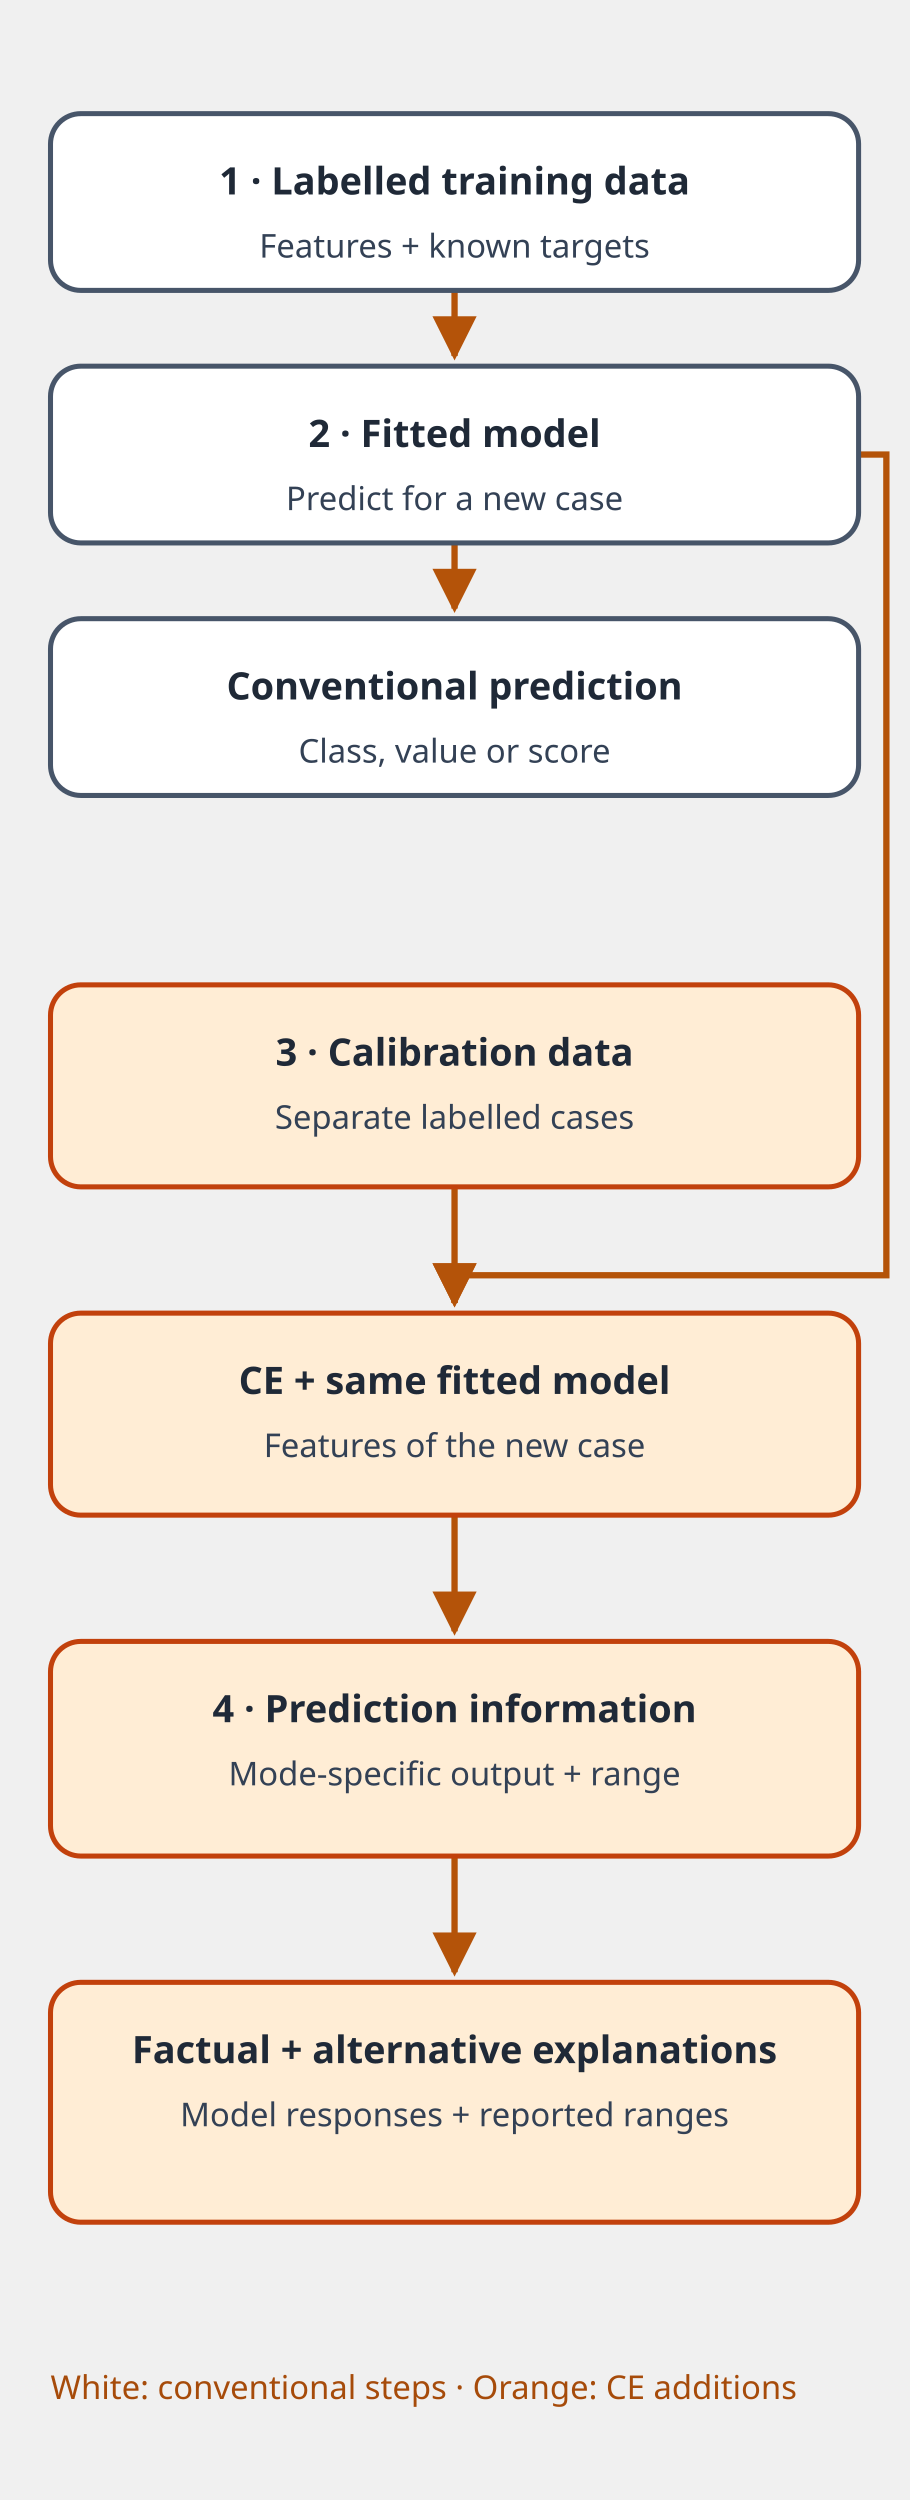
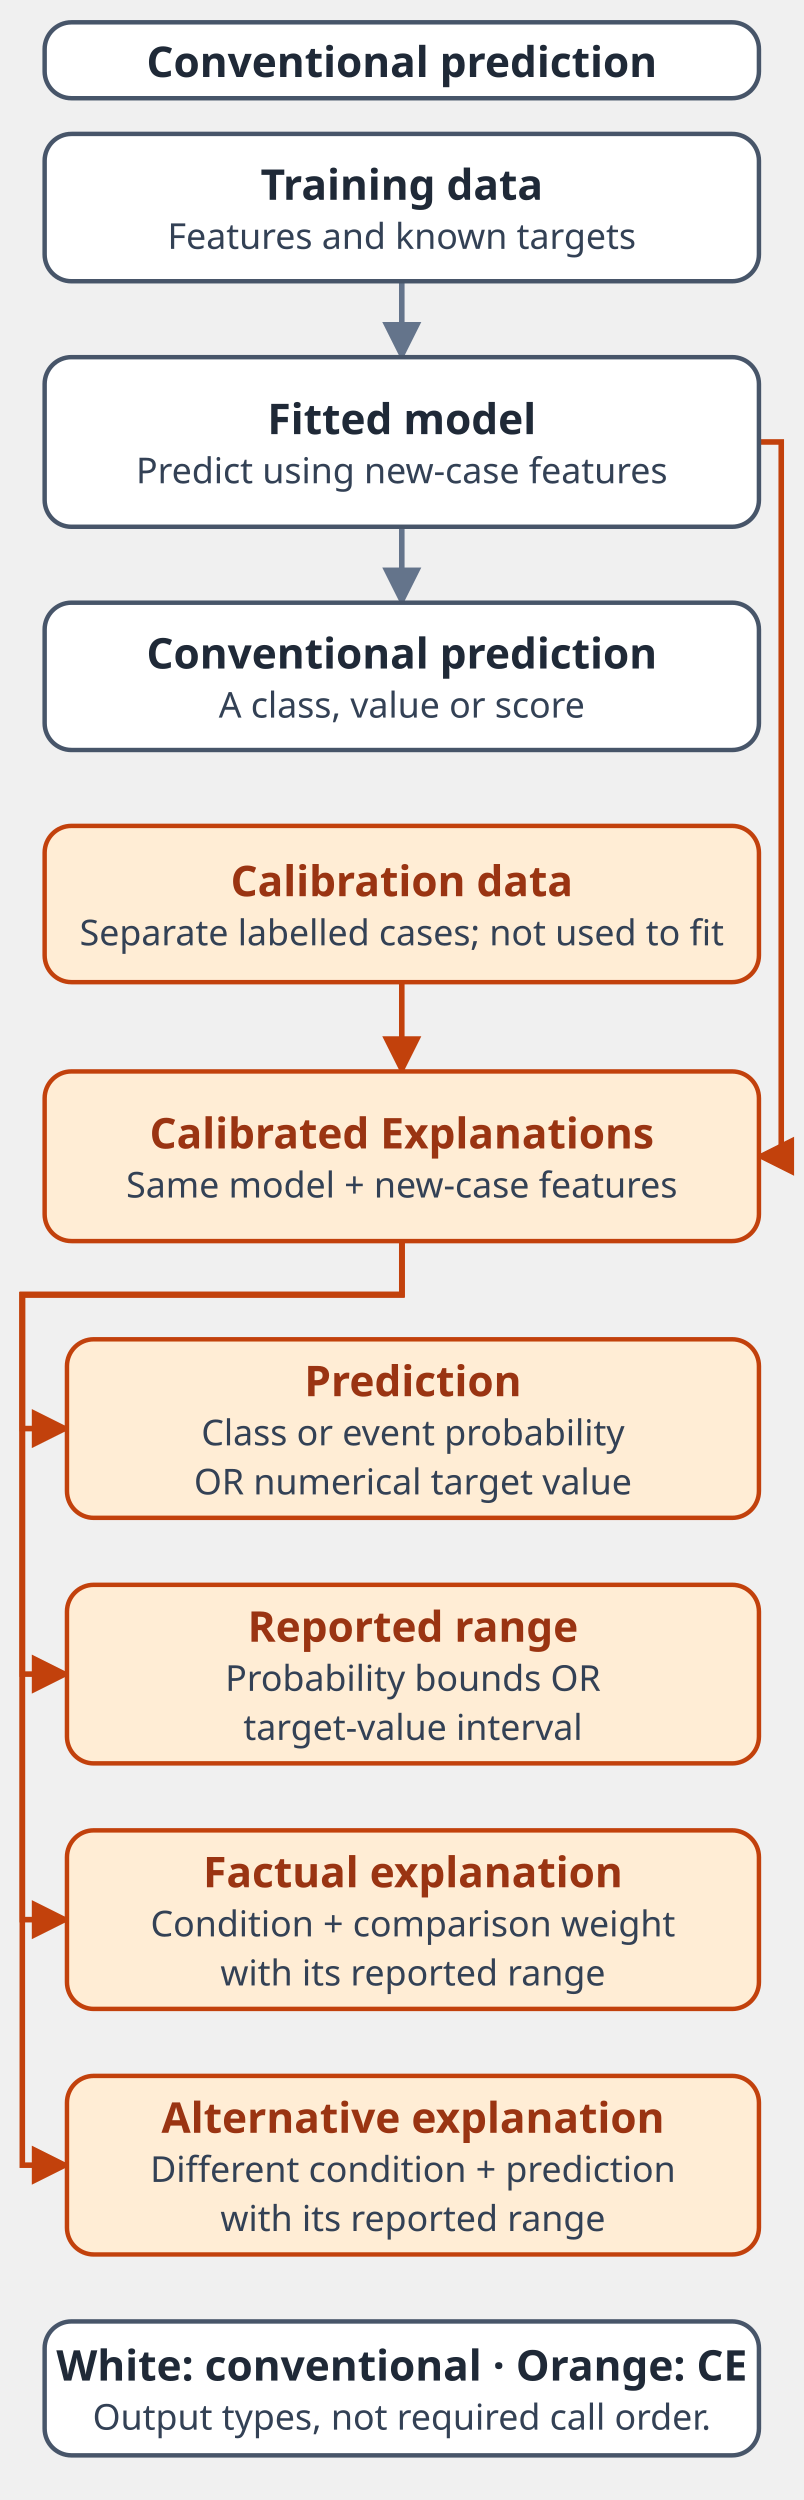
- <svg xmlns="http://www.w3.org/2000/svg" viewBox="0 0 360 990" role="img" aria-labelledby="title desc">
+ <svg xmlns="http://www.w3.org/2000/svg" viewBox="0 0 360 1120" role="img" aria-labelledby="title desc">
  <defs>
-     <marker id="arrow" viewBox="0 0 10 10" refX="9" refY="5" markerWidth="7" markerHeight="7" orient="auto-start-reverse">
-       <path d="M0 0 L10 5 L0 10Z" fill="#b45309" />
+     <marker id="ml" viewBox="0 0 10 10" refX="9" refY="5" markerWidth="7" markerHeight="7" orient="auto-start-reverse">
+       <path d="M0 0 L10 5 L0 10Z" fill="#64748b" />
+     </marker>
+     <marker id="ce" viewBox="0 0 10 10" refX="9" refY="5" markerWidth="7" markerHeight="7" orient="auto-start-reverse">
+       <path d="M0 0 L10 5 L0 10Z" fill="#c2410c" />
    </marker>
  </defs>
-   <path d="M180 115 V141" fill="none" stroke="#b45309" stroke-width="2.5" marker-end="url(#arrow)" />
-   <path d="M180 215 V241" fill="none" stroke="#b45309" stroke-width="2.5" marker-end="url(#arrow)" />
-   <path d="M180 470 V516" fill="none" stroke="#b45309" stroke-width="2.5" marker-end="url(#arrow)" />
-   <path d="M180 600 V646" fill="none" stroke="#b45309" stroke-width="2.5" marker-end="url(#arrow)" />
-   <path d="M180 735 V781" fill="none" stroke="#b45309" stroke-width="2.5" marker-end="url(#arrow)" />
-   <path d="M340 180 H351 V505 H180 V516" fill="none" stroke="#b45309" stroke-width="2.5" marker-end="url(#arrow)" />
-   <rect x="20" y="45" width="320" height="70" rx="12" fill="#ffffff" stroke="#475569" stroke-width="2" />
-   <text x="180.0" y="77" text-anchor="middle" font-family="sans-serif" font-size="15" font-weight="bold" fill="#1f2937">1 · Labelled training data</text>
-   <text x="180.0" y="102" text-anchor="middle" font-family="sans-serif" font-size="13" fill="#334155">Features + known targets</text>
-   <rect x="20" y="145" width="320" height="70" rx="12" fill="#ffffff" stroke="#475569" stroke-width="2" />
-   <text x="180.0" y="177" text-anchor="middle" font-family="sans-serif" font-size="15" font-weight="bold" fill="#1f2937">2 · Fitted model</text>
-   <text x="180.0" y="202" text-anchor="middle" font-family="sans-serif" font-size="13" fill="#334155">Predict for a new case</text>
-   <rect x="20" y="245" width="320" height="70" rx="12" fill="#ffffff" stroke="#475569" stroke-width="2" />
-   <text x="180.0" y="277" text-anchor="middle" font-family="sans-serif" font-size="15" font-weight="bold" fill="#1f2937">Conventional prediction</text>
-   <text x="180.0" y="302" text-anchor="middle" font-family="sans-serif" font-size="13" fill="#334155">Class, value or score</text>
-   <rect x="20" y="390" width="320" height="80" rx="12" fill="#ffedd5" stroke="#c2410c" stroke-width="2" />
-   <text x="180.0" y="422" text-anchor="middle" font-family="sans-serif" font-size="15" font-weight="bold" fill="#1f2937">3 · Calibration data</text>
-   <text x="180.0" y="447" text-anchor="middle" font-family="sans-serif" font-size="13" fill="#334155">Separate labelled cases</text>
-   <rect x="20" y="520" width="320" height="80" rx="12" fill="#ffedd5" stroke="#c2410c" stroke-width="2" />
-   <text x="180.0" y="552" text-anchor="middle" font-family="sans-serif" font-size="15" font-weight="bold" fill="#1f2937">CE + same fitted model</text>
-   <text x="180.0" y="577" text-anchor="middle" font-family="sans-serif" font-size="13" fill="#334155">Features of the new case</text>
-   <rect x="20" y="650" width="320" height="85" rx="12" fill="#ffedd5" stroke="#c2410c" stroke-width="2" />
-   <text x="180.0" y="682" text-anchor="middle" font-family="sans-serif" font-size="15" font-weight="bold" fill="#1f2937">4 · Prediction information</text>
-   <text x="180.0" y="707" text-anchor="middle" font-family="sans-serif" font-size="13" fill="#334155">Mode-specific output + range</text>
-   <rect x="20" y="785" width="320" height="95" rx="12" fill="#ffedd5" stroke="#c2410c" stroke-width="2" />
-   <text x="180.0" y="817" text-anchor="middle" font-family="sans-serif" font-size="15" font-weight="bold" fill="#1f2937">Factual + alternative explanations</text>
-   <text x="180.0" y="842" text-anchor="middle" font-family="sans-serif" font-size="13" fill="#334155">Model responses + reported ranges</text>
-   <text x="20" y="950" font-family="sans-serif" font-size="13" fill="#a64b0a">White: conventional steps · Orange: CE additions</text>
+   <path d="M180 126 V160" fill="none" stroke="#64748b" stroke-width="2.5" marker-end="url(#ml)" />
+   <path d="M180 236 V270" fill="none" stroke="#64748b" stroke-width="2.5" marker-end="url(#ml)" />
+   <path d="M340 198 H350 V518 H340" fill="none" stroke="#c2410c" stroke-width="2.5" marker-end="url(#ce)" />
+   <path d="M180 440 V480" fill="none" stroke="#c2410c" stroke-width="2.5" marker-end="url(#ce)" />
+   <path d="M180 556 V580 H10 V640 H30" fill="none" stroke="#c2410c" stroke-width="2.5" marker-end="url(#ce)" />
+   <path d="M180 556 V580 H10 V750 H30" fill="none" stroke="#c2410c" stroke-width="2.5" marker-end="url(#ce)" />
+   <path d="M180 556 V580 H10 V860 H30" fill="none" stroke="#c2410c" stroke-width="2.5" marker-end="url(#ce)" />
+   <path d="M180 556 V580 H10 V970 H30" fill="none" stroke="#c2410c" stroke-width="2.5" marker-end="url(#ce)" />
+   <g class="box">
+     <rect x="20" y="10" width="320" height="34" rx="12" fill="#ffffff" stroke="#475569" stroke-width="2" />
+     <text x="180.0" y="34.5" text-anchor="middle" font-family="sans-serif" font-size="19" font-weight="bold" fill="#1f2937">Conventional prediction</text>
+   </g>
+   <g class="box">
+     <rect x="20" y="60" width="320" height="66" rx="12" fill="#ffffff" stroke="#475569" stroke-width="2" />
+     <text x="180.0" y="89.5" text-anchor="middle" font-family="sans-serif" font-size="19" font-weight="bold" fill="#1f2937">Training data</text>
+     <text x="180.0" y="111.5" text-anchor="middle" font-family="sans-serif" font-size="16" fill="#334155">Features and known targets</text>
+   </g>
+   <g class="box">
+     <rect x="20" y="160" width="320" height="76" rx="12" fill="#ffffff" stroke="#475569" stroke-width="2" />
+     <text x="180.0" y="194.5" text-anchor="middle" font-family="sans-serif" font-size="19" font-weight="bold" fill="#1f2937">Fitted model</text>
+     <text x="180.0" y="216.5" text-anchor="middle" font-family="sans-serif" font-size="16" fill="#334155">Predict using new-case features</text>
+   </g>
+   <g class="box">
+     <rect x="20" y="270" width="320" height="66" rx="12" fill="#ffffff" stroke="#475569" stroke-width="2" />
+     <text x="180.0" y="299.5" text-anchor="middle" font-family="sans-serif" font-size="19" font-weight="bold" fill="#1f2937">Conventional prediction</text>
+     <text x="180.0" y="321.5" text-anchor="middle" font-family="sans-serif" font-size="16" fill="#334155">A class, value or score</text>
+   </g>
+   <g class="box">
+     <rect x="20" y="370" width="320" height="70" rx="12" fill="#ffedd5" stroke="#c2410c" stroke-width="2" />
+     <text x="180.0" y="401.5" text-anchor="middle" font-family="sans-serif" font-size="19" font-weight="bold" fill="#9a3412">Calibration data</text>
+     <text x="180.0" y="423.5" text-anchor="middle" font-family="sans-serif" font-size="16" fill="#334155">Separate labelled cases; not used to fit</text>
+   </g>
+   <g class="box">
+     <rect x="20" y="480" width="320" height="76" rx="12" fill="#ffedd5" stroke="#c2410c" stroke-width="2" />
+     <text x="180.0" y="514.5" text-anchor="middle" font-family="sans-serif" font-size="19" font-weight="bold" fill="#9a3412">Calibrated Explanations</text>
+     <text x="180.0" y="536.5" text-anchor="middle" font-family="sans-serif" font-size="16" fill="#334155">Same model + new-case features</text>
+   </g>
+   <g class="box">
+     <rect x="30" y="600" width="310" height="80" rx="12" fill="#ffedd5" stroke="#c2410c" stroke-width="2" />
+     <text x="185.0" y="625.5" text-anchor="middle" font-family="sans-serif" font-size="19" font-weight="bold" fill="#9a3412">Prediction</text>
+     <text x="185.0" y="647.5" text-anchor="middle" font-family="sans-serif" font-size="16" fill="#334155">Class or event probability</text>
+     <text x="185.0" y="669.5" text-anchor="middle" font-family="sans-serif" font-size="16" fill="#334155">OR numerical target value</text>
+   </g>
+   <g class="box">
+     <rect x="30" y="710" width="310" height="80" rx="12" fill="#ffedd5" stroke="#c2410c" stroke-width="2" />
+     <text x="185.0" y="735.5" text-anchor="middle" font-family="sans-serif" font-size="19" font-weight="bold" fill="#9a3412">Reported range</text>
+     <text x="185.0" y="757.5" text-anchor="middle" font-family="sans-serif" font-size="16" fill="#334155">Probability bounds OR</text>
+     <text x="185.0" y="779.5" text-anchor="middle" font-family="sans-serif" font-size="16" fill="#334155">target-value interval</text>
+   </g>
+   <g class="box">
+     <rect x="30" y="820" width="310" height="80" rx="12" fill="#ffedd5" stroke="#c2410c" stroke-width="2" />
+     <text x="185.0" y="845.5" text-anchor="middle" font-family="sans-serif" font-size="19" font-weight="bold" fill="#9a3412">Factual explanation</text>
+     <text x="185.0" y="867.5" text-anchor="middle" font-family="sans-serif" font-size="16" fill="#334155">Condition + comparison weight</text>
+     <text x="185.0" y="889.5" text-anchor="middle" font-family="sans-serif" font-size="16" fill="#334155">with its reported range</text>
+   </g>
+   <g class="box">
+     <rect x="30" y="930" width="310" height="80" rx="12" fill="#ffedd5" stroke="#c2410c" stroke-width="2" />
+     <text x="185.0" y="955.5" text-anchor="middle" font-family="sans-serif" font-size="19" font-weight="bold" fill="#9a3412">Alternative explanation</text>
+     <text x="185.0" y="977.5" text-anchor="middle" font-family="sans-serif" font-size="16" fill="#334155">Different condition + prediction</text>
+     <text x="185.0" y="999.5" text-anchor="middle" font-family="sans-serif" font-size="16" fill="#334155">with its reported range</text>
+   </g>
+   <g class="box">
+     <rect x="20" y="1040" width="320" height="60" rx="12" fill="#ffffff" stroke="#475569" stroke-width="2" />
+     <text x="180.0" y="1066.5" text-anchor="middle" font-family="sans-serif" font-size="19" font-weight="bold" fill="#1f2937">White: conventional · Orange: CE</text>
+     <text x="180.0" y="1088.5" text-anchor="middle" font-family="sans-serif" font-size="16" fill="#334155">Output types, not required call order.</text>
+   </g>
</svg>
